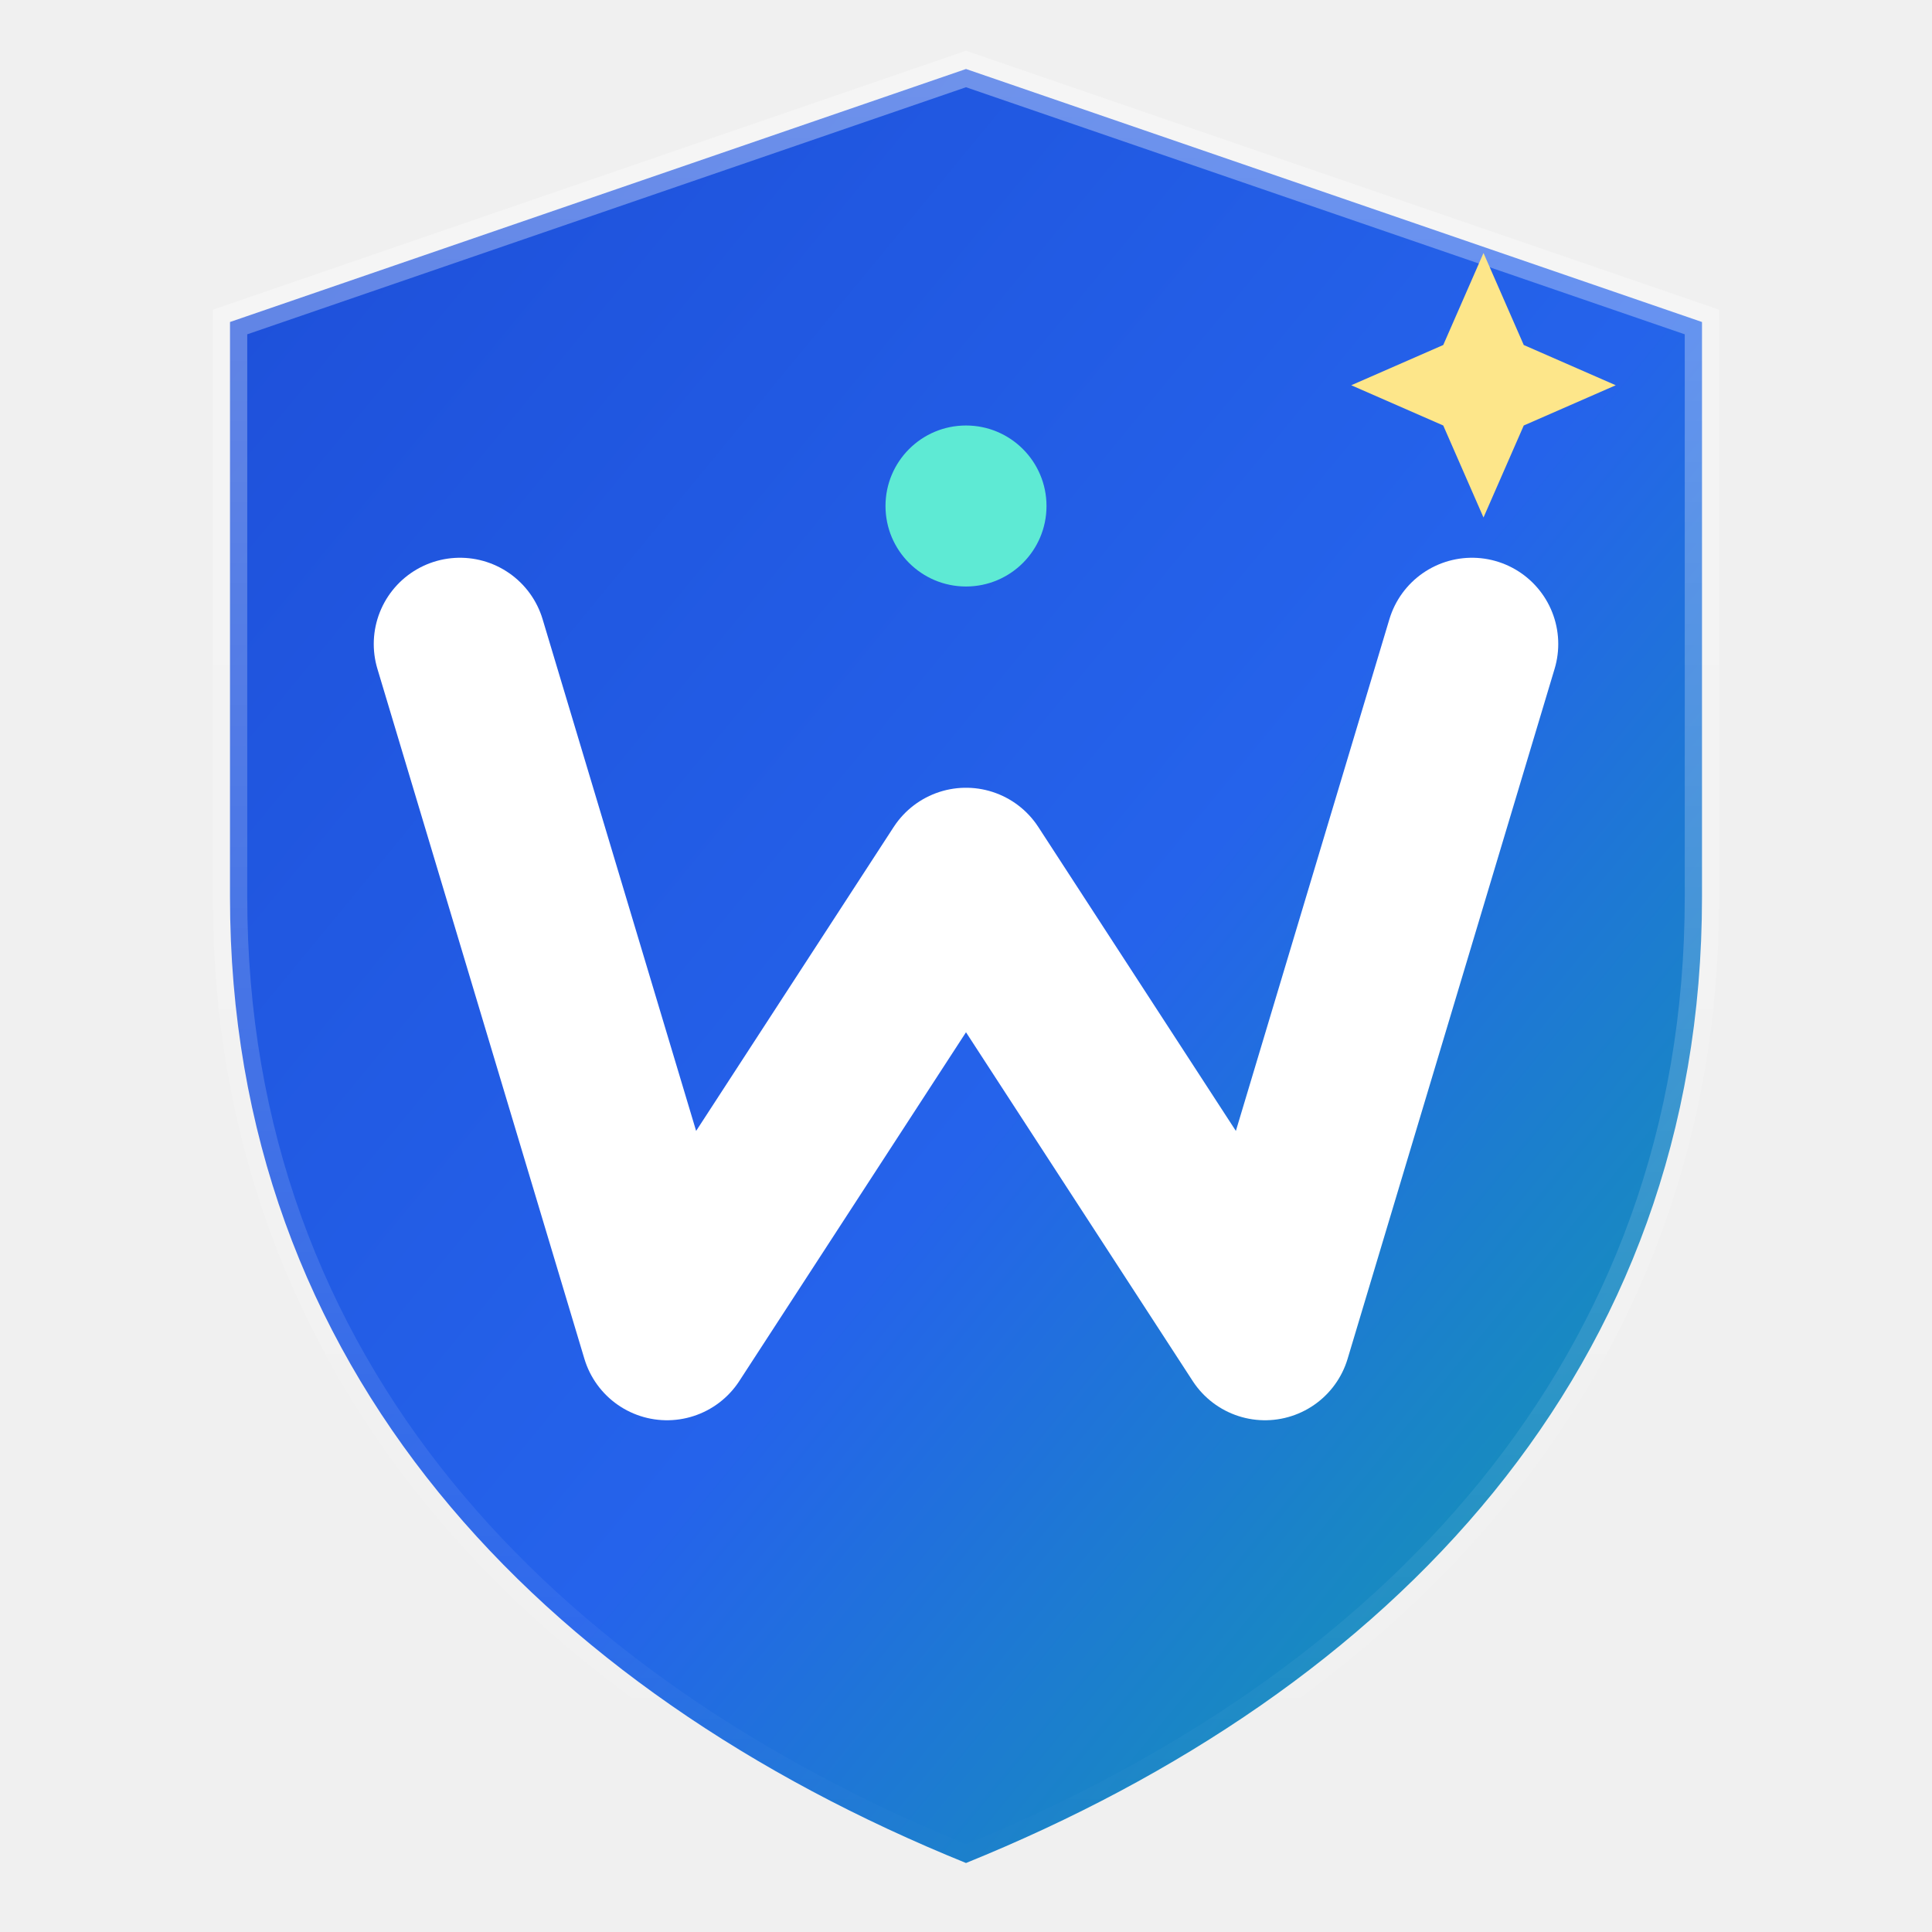
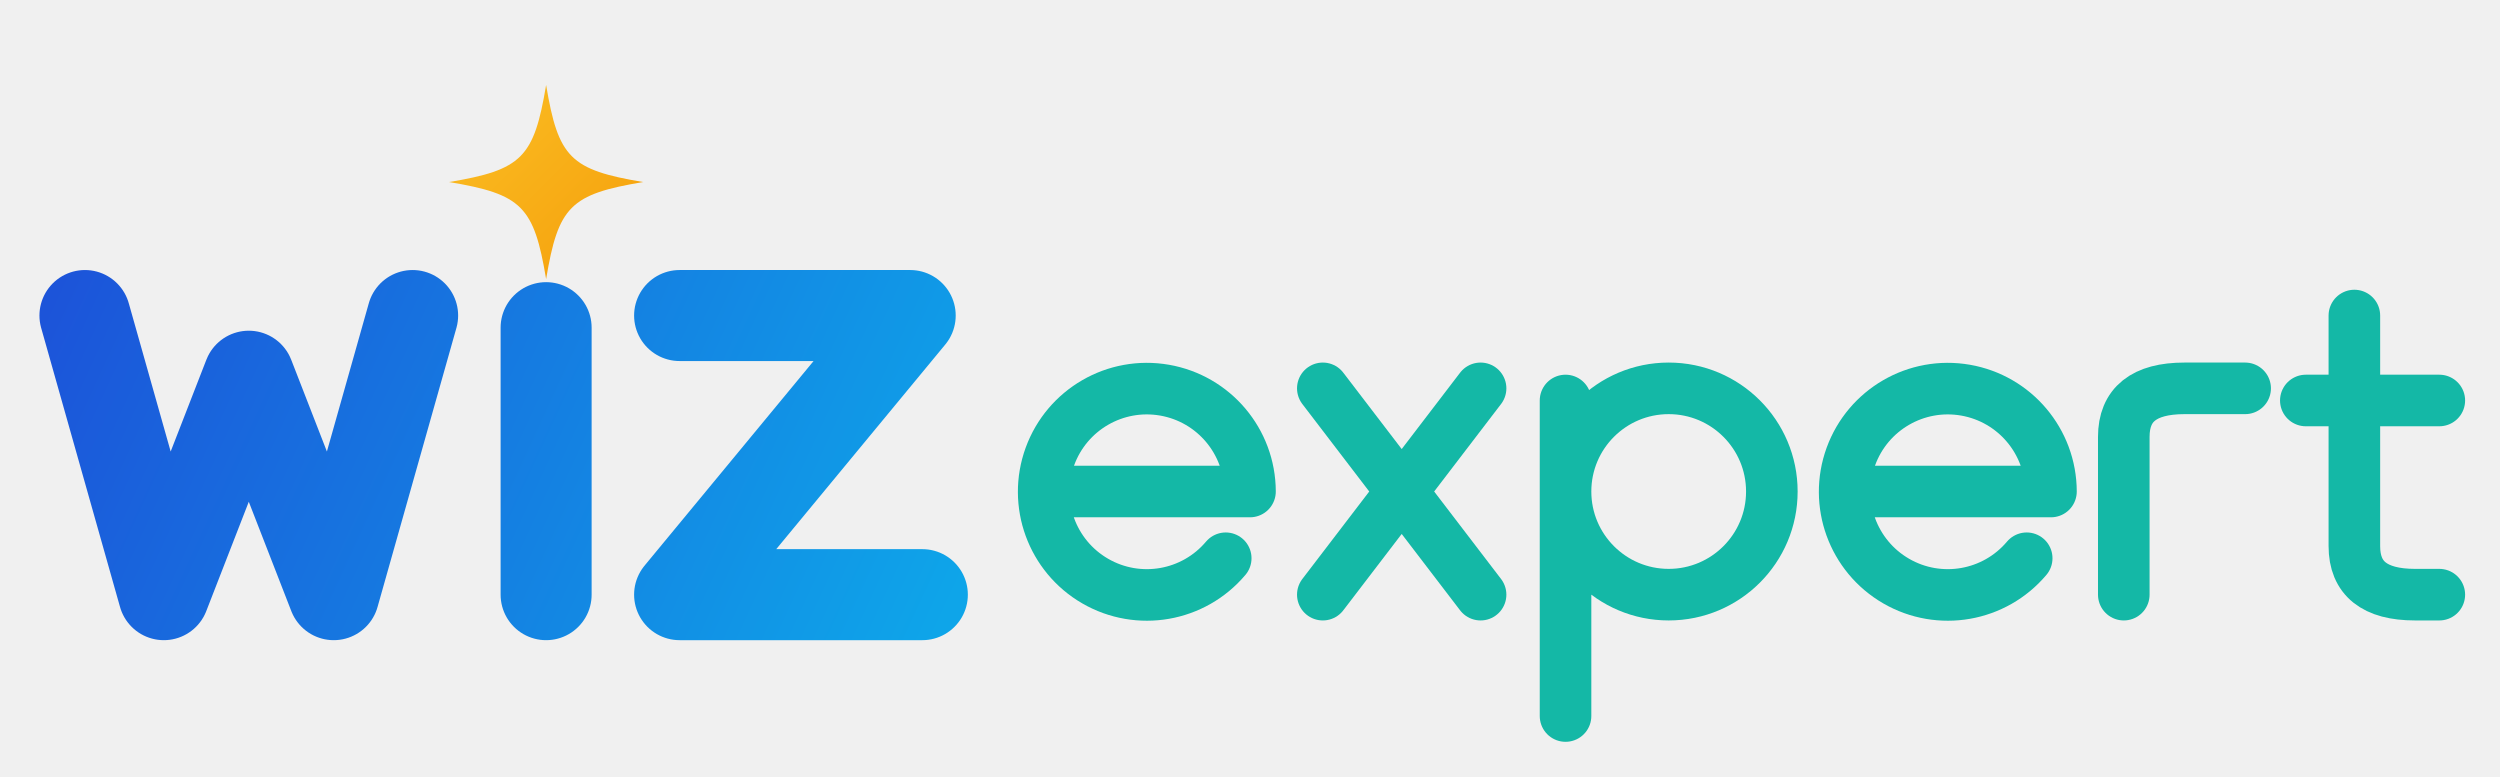
- <svg xmlns="http://www.w3.org/2000/svg" width="168" height="168" viewBox="0 0 168 168" role="img" aria-labelledby="t">
+ <svg xmlns="http://www.w3.org/2000/svg" width="824" height="256" viewBox="0 0 412 128" role="img" aria-labelledby="t">
  <defs>
-     <linearGradient id="shield" x1="0" y1="0" x2="1" y2="1">
+     <linearGradient id="g" gradientUnits="userSpaceOnUse" x1="0" y1="40" x2="152" y2="110">
      <stop offset="0" stop-color="#1D4ED8" />
-       <stop offset="0.55" stop-color="#2563EB" />
-       <stop offset="1" stop-color="#0EA5A4" />
+       <stop offset="1" stop-color="#0EA5E9" />
    </linearGradient>
-     <linearGradient id="edge" x1="0" y1="0" x2="0" y2="1">
-       <stop offset="0" stop-color="#FFFFFF" stop-opacity="0.35" />
-       <stop offset="1" stop-color="#FFFFFF" stop-opacity="0" />
+     <linearGradient id="s" gradientUnits="userSpaceOnUse" x1="74" y1="14" x2="106" y2="46">
+       <stop offset="0" stop-color="#FBBF24" />
+       <stop offset="1" stop-color="#F59E0B" />
    </linearGradient>
  </defs>
-   <path d="M84 6 L148 28 V78 C148 119 121 147 84 162 C47 147 20 119 20 78 V28 Z" fill="url(#shield)" />
-   <path d="M84 6 L148 28 V78 C148 119 121 147 84 162 C47 147 20 119 20 78 V28 Z" fill="none" stroke="url(#edge)" stroke-width="3" />
-   <path d="M40 56 L58 116 L84 76 L110 116 L128 56" fill="none" stroke="#FFFFFF" stroke-width="15" stroke-linecap="round" stroke-linejoin="round" />
-   <circle cx="84" cy="44" r="7" fill="#5EEAD4" />
-   <path d="M129 22 l3.5 8 8 3.5 -8 3.5 -3.5 8 -3.5 -8 -8 -3.5 8 -3.5 Z" fill="#FDE68A" />
+   <g fill="none" stroke="url(#g)" stroke-width="15" stroke-linecap="round" stroke-linejoin="round">
+     <path d="M14 52 L27 98 L41 62 L55 98 L68 52" />
+     <path d="M90 54 V98" />
+     <path d="M112 52 H150 L112 98 H152" />
+   </g>
+   <path d="M90 14 C92 26 94 28 106 30 C94 32 92 34 90 46 C88 34 86 32 74 30 C86 28 88 26 90 14 Z" fill="url(#s)" />
+   <g fill="none" stroke="#14B8A6" stroke-width="8.5" stroke-linecap="round" stroke-linejoin="round">
+     <path d="M172 81 H206 A17 17 0 1 0 202 92" />
+     <path d="M218 64 L244 98 M244 64 L218 98" />
+     <path d="M258 66 V118 M258 81 a17 17 0 1 0 34 0 a17 17 0 1 0 -34 0" />
+     <path d="M304 81 H338 A17 17 0 1 0 334 92" />
+     <path d="M350 98 V72 Q350 64 360 64 H370" />
+     <path d="M388 52 V90 Q388 98 398 98 H402 M380 66 H402" />
+   </g>
</svg>
